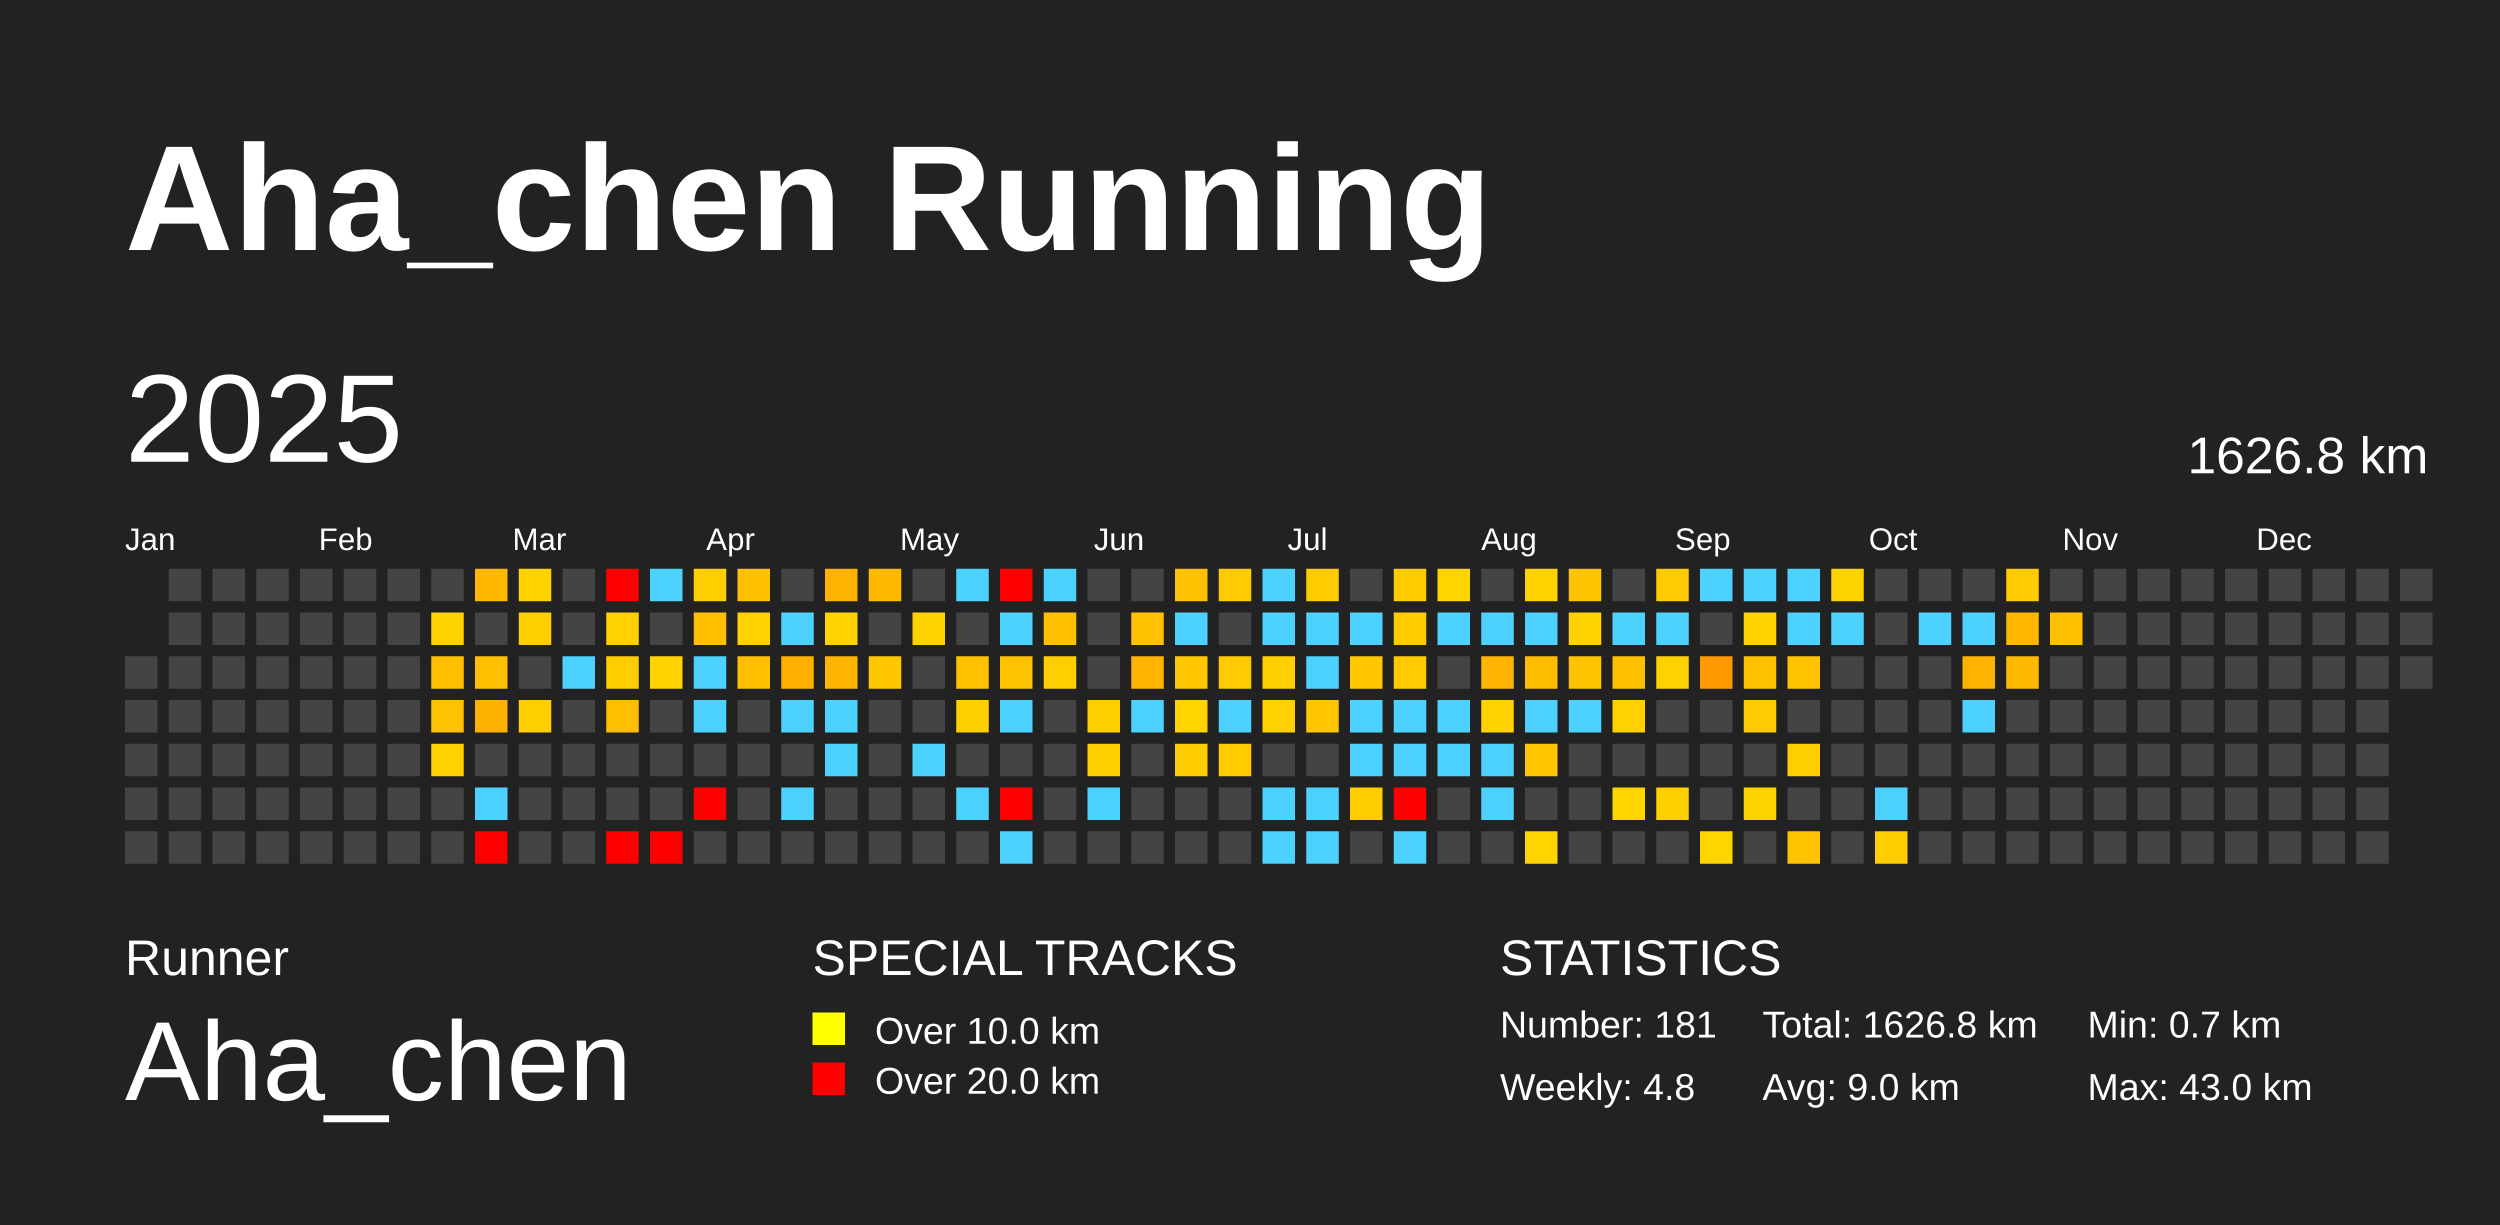
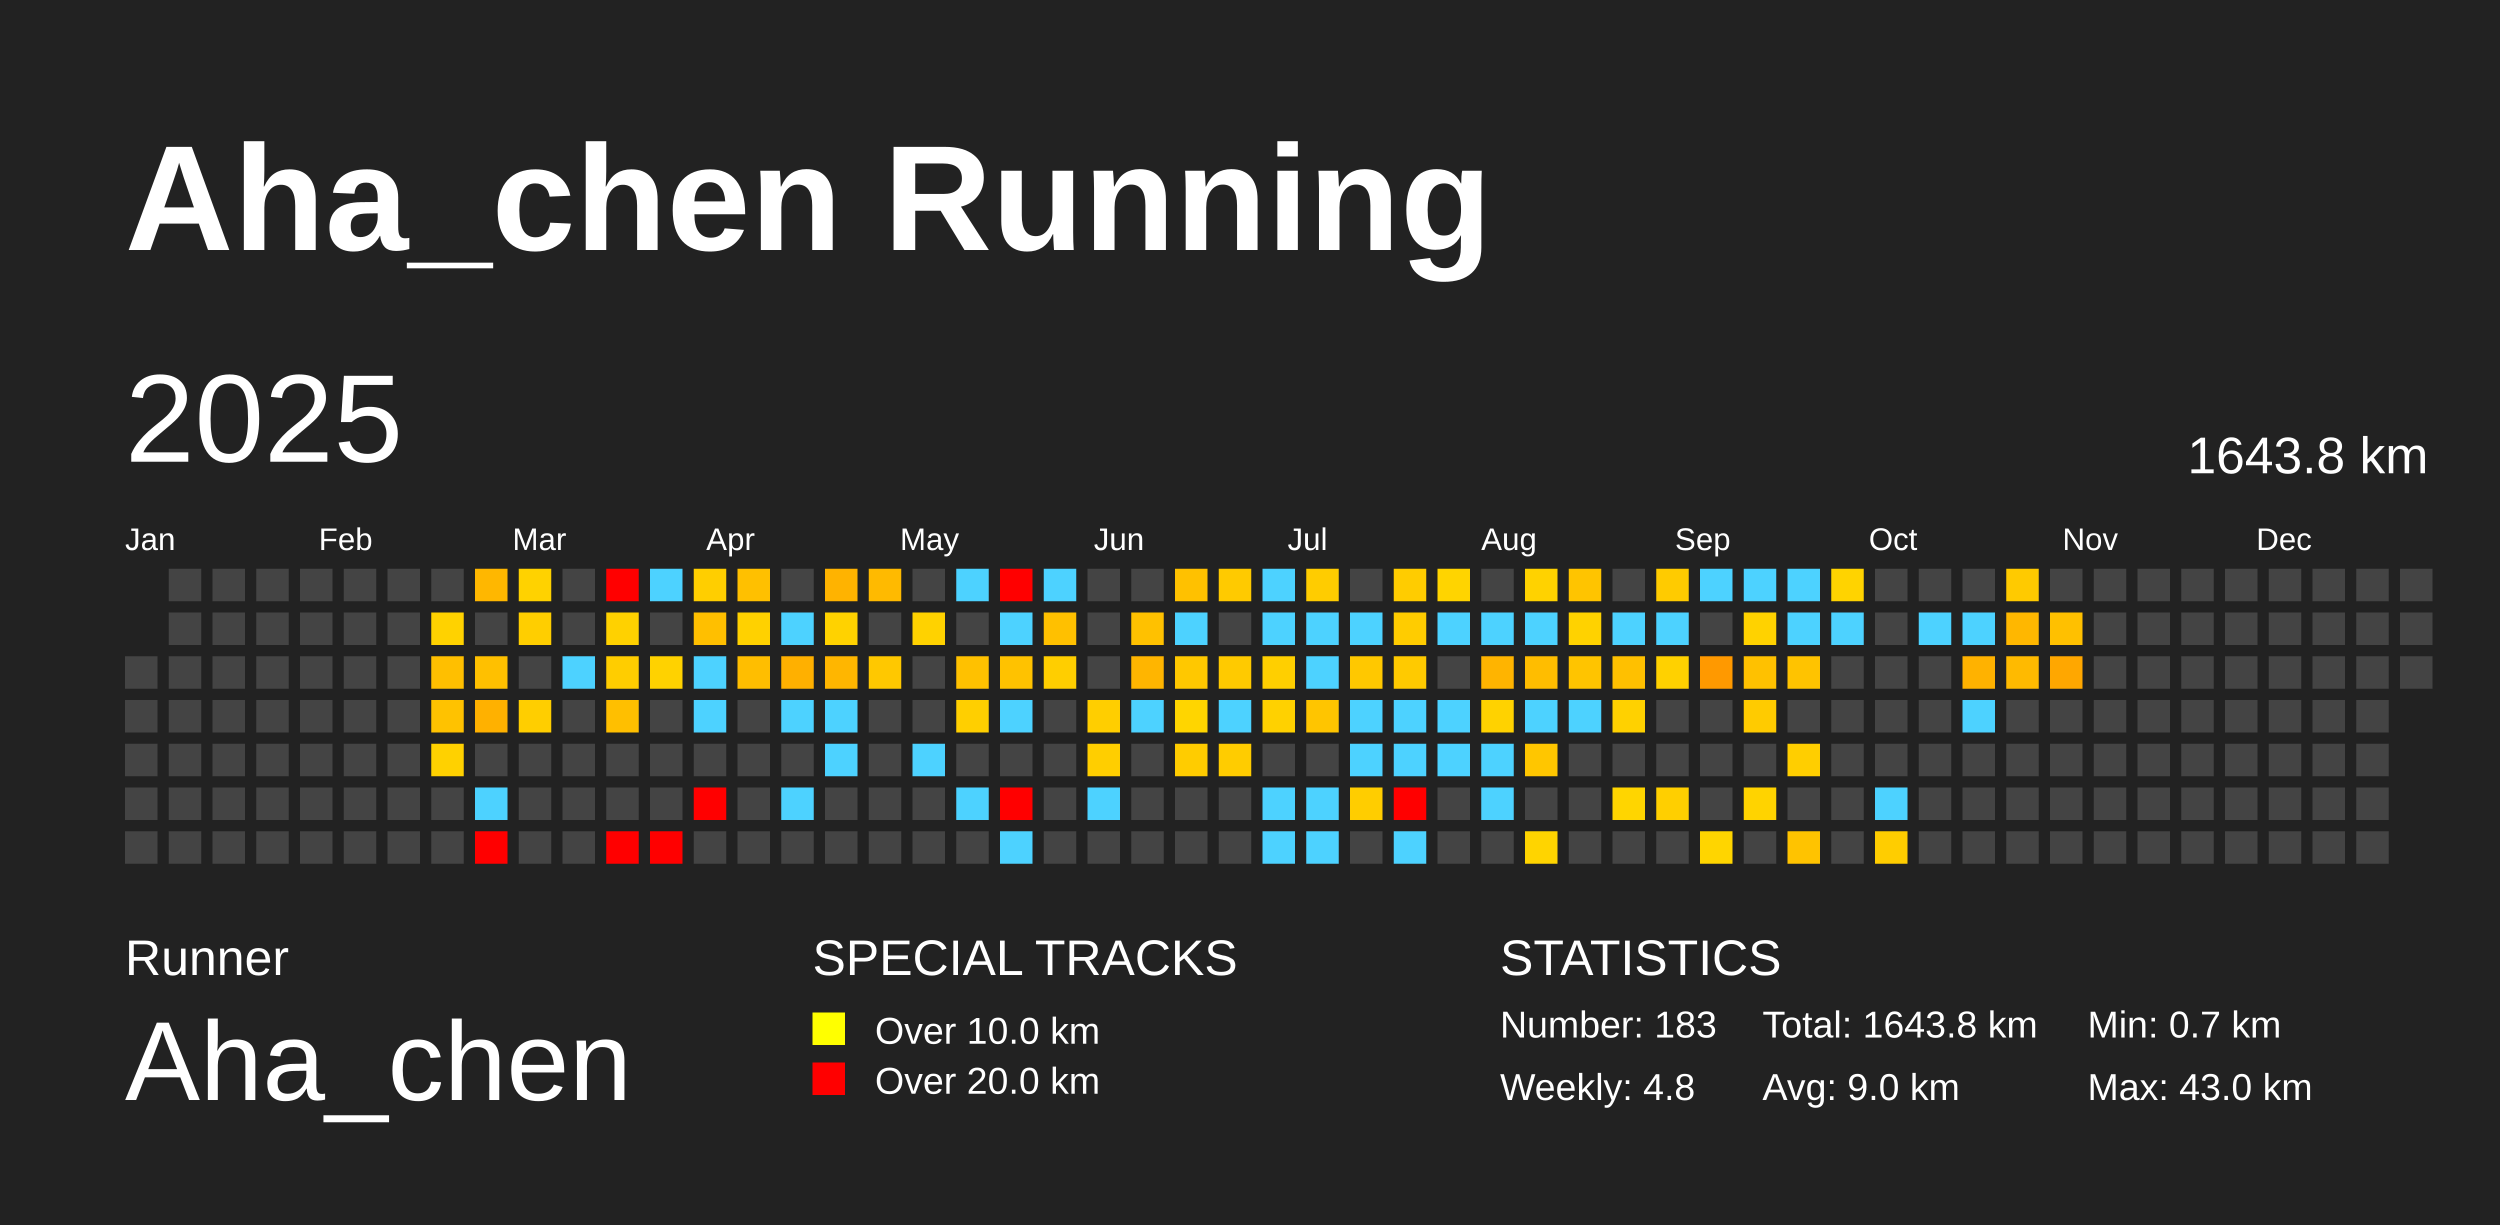
<svg xmlns="http://www.w3.org/2000/svg" baseProfile="full" height="98mm" version="1.1" viewBox="0,0,200,98" width="200mm">
  <defs />
  <rect fill="#222222" height="98" width="200" x="0" y="0" />
  <text fill="#FFFFFF" style="font-size:12px; font-family:Arial; font-weight:bold;" x="10" y="20">Aha_chen Running</text>
  <text fill="#FFFFFF" style="font-size:4px; font-family:Arial" x="10" y="78">Runner</text>
  <text fill="#FFFFFF" style="font-size:9px; font-family:Arial" x="10" y="88">Aha_chen</text>
  <text fill="#FFFFFF" style="font-size:4px; font-family:Arial" x="65" y="78">SPECIAL TRACKS</text>
  <rect fill="yellow" height="2.6" width="2.6" x="65" y="81" />
  <text fill="#FFFFFF" style="font-size:3px; font-family:Arial" x="70" y="83.5">Over 10.0 km</text>
  <rect fill="red" height="2.6" width="2.6" x="65" y="85" />
  <text fill="#FFFFFF" style="font-size:3px; font-family:Arial" x="70" y="87.5">Over 20.0 km</text>
  <text fill="#FFFFFF" style="font-size:4px; font-family:Arial" x="120" y="78">STATISTICS</text>
-   <text fill="#FFFFFF" style="font-size:3px; font-family:Arial" x="120" y="83">Number: 181</text>
+   <text fill="#FFFFFF" style="font-size:3px; font-family:Arial" x="120" y="83">Number: 183</text>
  <text fill="#FFFFFF" style="font-size:3px; font-family:Arial" x="120" y="88">Weekly: 4.8</text>
-   <text fill="#FFFFFF" style="font-size:3px; font-family:Arial" x="141" y="83">Total: 1626.8 km</text>
+   <text fill="#FFFFFF" style="font-size:3px; font-family:Arial" x="141" y="83">Total: 1643.8 km</text>
  <text fill="#FFFFFF" style="font-size:3px; font-family:Arial" x="141" y="88">Avg: 9.0 km</text>
  <text fill="#FFFFFF" style="font-size:3px; font-family:Arial" x="167" y="83">Min: 0.7 km</text>
  <text fill="#FFFFFF" style="font-size:3px; font-family:Arial" x="167" y="88">Max: 43.0 km</text>
  <text dominant-baseline="hanging" fill="#FFFFFF" style="font-size:10.0px; font-family:Arial;" x="10" y="30">2025</text>
-   <text dominant-baseline="hanging" fill="#FFFFFF" style="font-size:4.125px; font-family:Arial;" x="175" y="35">1626.8 km</text>
+   <text dominant-baseline="hanging" fill="#FFFFFF" style="font-size:4.125px; font-family:Arial;" x="175" y="35">1643.8 km</text>
  <text fill="#FFFFFF" style="font-size:2.5px; font-family:Arial" x="10.0" y="44">Jan</text>
  <text fill="#FFFFFF" style="font-size:2.5px; font-family:Arial" x="25.5" y="44">Feb</text>
  <text fill="#FFFFFF" style="font-size:2.5px; font-family:Arial" x="41.0" y="44">Mar</text>
  <text fill="#FFFFFF" style="font-size:2.5px; font-family:Arial" x="56.5" y="44">Apr</text>
  <text fill="#FFFFFF" style="font-size:2.5px; font-family:Arial" x="72.0" y="44">May</text>
  <text fill="#FFFFFF" style="font-size:2.5px; font-family:Arial" x="87.5" y="44">Jun</text>
  <text fill="#FFFFFF" style="font-size:2.5px; font-family:Arial" x="103.0" y="44">Jul</text>
  <text fill="#FFFFFF" style="font-size:2.5px; font-family:Arial" x="118.5" y="44">Aug</text>
  <text fill="#FFFFFF" style="font-size:2.5px; font-family:Arial" x="134.0" y="44">Sep</text>
  <text fill="#FFFFFF" style="font-size:2.5px; font-family:Arial" x="149.5" y="44">Oct</text>
  <text fill="#FFFFFF" style="font-size:2.5px; font-family:Arial" x="165.0" y="44">Nov</text>
  <text fill="#FFFFFF" style="font-size:2.5px; font-family:Arial" x="180.5" y="44">Dec</text>
  <rect fill="#444444" height="2.6" width="2.6" x="10.0" y="52.5" />
  <rect fill="#444444" height="2.6" width="2.6" x="10.0" y="56.0" />
  <rect fill="#444444" height="2.6" width="2.6" x="10.0" y="59.5" />
  <rect fill="#444444" height="2.6" width="2.6" x="10.0" y="63.0" />
  <rect fill="#444444" height="2.6" width="2.6" x="10.0" y="66.5" />
  <rect fill="#444444" height="2.6" width="2.6" x="13.5" y="45.5" />
  <rect fill="#444444" height="2.6" width="2.6" x="13.5" y="49.0" />
  <rect fill="#444444" height="2.6" width="2.6" x="13.5" y="52.5" />
  <rect fill="#444444" height="2.6" width="2.6" x="13.5" y="56.0" />
  <rect fill="#444444" height="2.6" width="2.6" x="13.5" y="59.5" />
  <rect fill="#444444" height="2.6" width="2.6" x="13.5" y="63.0" />
  <rect fill="#444444" height="2.6" width="2.6" x="13.5" y="66.5" />
  <rect fill="#444444" height="2.6" width="2.6" x="17.0" y="45.5" />
  <rect fill="#444444" height="2.6" width="2.6" x="17.0" y="49.0" />
  <rect fill="#444444" height="2.6" width="2.6" x="17.0" y="52.5" />
  <rect fill="#444444" height="2.6" width="2.6" x="17.0" y="56.0" />
  <rect fill="#444444" height="2.6" width="2.6" x="17.0" y="59.5" />
  <rect fill="#444444" height="2.6" width="2.6" x="17.0" y="63.0" />
  <rect fill="#444444" height="2.6" width="2.6" x="17.0" y="66.5" />
  <rect fill="#444444" height="2.6" width="2.6" x="20.5" y="45.5" />
  <rect fill="#444444" height="2.6" width="2.6" x="20.5" y="49.0" />
  <rect fill="#444444" height="2.6" width="2.6" x="20.5" y="52.5" />
  <rect fill="#444444" height="2.6" width="2.6" x="20.5" y="56.0" />
  <rect fill="#444444" height="2.6" width="2.6" x="20.5" y="59.5" />
  <rect fill="#444444" height="2.6" width="2.6" x="20.5" y="63.0" />
  <rect fill="#444444" height="2.6" width="2.6" x="20.5" y="66.5" />
  <rect fill="#444444" height="2.6" width="2.6" x="24.0" y="45.5" />
  <rect fill="#444444" height="2.6" width="2.6" x="24.0" y="49.0" />
  <rect fill="#444444" height="2.6" width="2.6" x="24.0" y="52.5" />
  <rect fill="#444444" height="2.6" width="2.6" x="24.0" y="56.0" />
  <rect fill="#444444" height="2.6" width="2.6" x="24.0" y="59.5" />
  <rect fill="#444444" height="2.6" width="2.6" x="24.0" y="63.0" />
  <rect fill="#444444" height="2.6" width="2.6" x="24.0" y="66.5" />
  <rect fill="#444444" height="2.6" width="2.6" x="27.5" y="45.5" />
  <rect fill="#444444" height="2.6" width="2.6" x="27.5" y="49.0" />
  <rect fill="#444444" height="2.6" width="2.6" x="27.5" y="52.5" />
  <rect fill="#444444" height="2.6" width="2.6" x="27.5" y="56.0" />
  <rect fill="#444444" height="2.6" width="2.6" x="27.5" y="59.5" />
  <rect fill="#444444" height="2.6" width="2.6" x="27.5" y="63.0" />
  <rect fill="#444444" height="2.6" width="2.6" x="27.5" y="66.5" />
  <rect fill="#444444" height="2.6" width="2.6" x="31.0" y="45.5" />
  <rect fill="#444444" height="2.6" width="2.6" x="31.0" y="49.0" />
  <rect fill="#444444" height="2.6" width="2.6" x="31.0" y="52.5" />
  <rect fill="#444444" height="2.6" width="2.6" x="31.0" y="56.0" />
  <rect fill="#444444" height="2.6" width="2.6" x="31.0" y="59.5" />
  <rect fill="#444444" height="2.6" width="2.6" x="31.0" y="63.0" />
  <rect fill="#444444" height="2.6" width="2.6" x="31.0" y="66.5" />
  <rect fill="#444444" height="2.6" width="2.6" x="34.5" y="45.5" />
  <rect fill="#ffd200" height="2.6" width="2.6" x="34.5" y="49.0" />
  <rect fill="#ffbf00" height="2.6" width="2.6" x="34.5" y="52.5" />
  <rect fill="#ffc200" height="2.6" width="2.6" x="34.5" y="56.0" />
  <rect fill="#ffd100" height="2.6" width="2.6" x="34.5" y="59.5" />
  <rect fill="#444444" height="2.6" width="2.6" x="34.5" y="63.0" />
  <rect fill="#444444" height="2.6" width="2.6" x="34.5" y="66.5" />
  <rect fill="#ffb700" height="2.6" width="2.6" x="38.0" y="45.5" />
  <rect fill="#444444" height="2.6" width="2.6" x="38.0" y="49.0" />
  <rect fill="#ffc000" height="2.6" width="2.6" x="38.0" y="52.5" />
  <rect fill="#ffb100" height="2.6" width="2.6" x="38.0" y="56.0" />
  <rect fill="#444444" height="2.6" width="2.6" x="38.0" y="59.5" />
  <rect fill="#4dd2ff" height="2.6" width="2.6" x="38.0" y="63.0" />
  <rect fill="red" height="2.6" width="2.6" x="38.0" y="66.5" />
  <rect fill="#ffd200" height="2.6" width="2.6" x="41.5" y="45.5" />
  <rect fill="#ffce00" height="2.6" width="2.6" x="41.5" y="49.0" />
  <rect fill="#444444" height="2.6" width="2.6" x="41.5" y="52.5" />
  <rect fill="#ffce00" height="2.6" width="2.6" x="41.5" y="56.0" />
  <rect fill="#444444" height="2.6" width="2.6" x="41.5" y="59.5" />
  <rect fill="#444444" height="2.6" width="2.6" x="41.5" y="63.0" />
  <rect fill="#444444" height="2.6" width="2.6" x="41.5" y="66.5" />
  <rect fill="#444444" height="2.6" width="2.6" x="45.0" y="45.5" />
  <rect fill="#444444" height="2.6" width="2.6" x="45.0" y="49.0" />
  <rect fill="#4dd2ff" height="2.6" width="2.6" x="45.0" y="52.5" />
  <rect fill="#444444" height="2.6" width="2.6" x="45.0" y="56.0" />
  <rect fill="#444444" height="2.6" width="2.6" x="45.0" y="59.5" />
  <rect fill="#444444" height="2.6" width="2.6" x="45.0" y="63.0" />
  <rect fill="#444444" height="2.6" width="2.6" x="45.0" y="66.5" />
  <rect fill="red" height="2.6" width="2.6" x="48.5" y="45.5" />
  <rect fill="#ffd100" height="2.6" width="2.6" x="48.5" y="49.0" />
  <rect fill="#ffcd00" height="2.6" width="2.6" x="48.5" y="52.5" />
  <rect fill="#ffbf00" height="2.6" width="2.6" x="48.5" y="56.0" />
  <rect fill="#444444" height="2.6" width="2.6" x="48.5" y="59.5" />
  <rect fill="#444444" height="2.6" width="2.6" x="48.5" y="63.0" />
  <rect fill="red" height="2.6" width="2.6" x="48.5" y="66.5" />
  <rect fill="#4dd2ff" height="2.6" width="2.6" x="52.0" y="45.5" />
  <rect fill="#444444" height="2.6" width="2.6" x="52.0" y="49.0" />
  <rect fill="#ffd200" height="2.6" width="2.6" x="52.0" y="52.5" />
  <rect fill="#444444" height="2.6" width="2.6" x="52.0" y="56.0" />
  <rect fill="#444444" height="2.6" width="2.6" x="52.0" y="59.5" />
  <rect fill="#444444" height="2.6" width="2.6" x="52.0" y="63.0" />
  <rect fill="red" height="2.6" width="2.6" x="52.0" y="66.5" />
  <rect fill="#ffce00" height="2.6" width="2.6" x="55.5" y="45.5" />
  <rect fill="#ffbf00" height="2.6" width="2.6" x="55.5" y="49.0" />
  <rect fill="#4dd2ff" height="2.6" width="2.6" x="55.5" y="52.5" />
  <rect fill="#4dd2ff" height="2.6" width="2.6" x="55.5" y="56.0" />
  <rect fill="#444444" height="2.6" width="2.6" x="55.5" y="59.5" />
  <rect fill="red" height="2.6" width="2.6" x="55.5" y="63.0" />
  <rect fill="#444444" height="2.6" width="2.6" x="55.5" y="66.5" />
  <rect fill="#ffc000" height="2.6" width="2.6" x="59.0" y="45.5" />
  <rect fill="#ffd100" height="2.6" width="2.6" x="59.0" y="49.0" />
  <rect fill="#ffbe00" height="2.6" width="2.6" x="59.0" y="52.5" />
  <rect fill="#444444" height="2.6" width="2.6" x="59.0" y="56.0" />
  <rect fill="#444444" height="2.6" width="2.6" x="59.0" y="59.5" />
  <rect fill="#444444" height="2.6" width="2.6" x="59.0" y="63.0" />
  <rect fill="#444444" height="2.6" width="2.6" x="59.0" y="66.5" />
  <rect fill="#444444" height="2.6" width="2.6" x="62.5" y="45.5" />
  <rect fill="#4dd2ff" height="2.6" width="2.6" x="62.5" y="49.0" />
  <rect fill="#ffb000" height="2.6" width="2.6" x="62.5" y="52.5" />
  <rect fill="#4dd2ff" height="2.6" width="2.6" x="62.5" y="56.0" />
  <rect fill="#444444" height="2.6" width="2.6" x="62.5" y="59.5" />
  <rect fill="#4dd2ff" height="2.6" width="2.6" x="62.5" y="63.0" />
  <rect fill="#444444" height="2.6" width="2.6" x="62.5" y="66.5" />
  <rect fill="#ffb300" height="2.6" width="2.6" x="66.0" y="45.5" />
  <rect fill="#ffd200" height="2.6" width="2.6" x="66.0" y="49.0" />
  <rect fill="#ffb600" height="2.6" width="2.6" x="66.0" y="52.5" />
  <rect fill="#4dd2ff" height="2.6" width="2.6" x="66.0" y="56.0" />
  <rect fill="#4dd2ff" height="2.6" width="2.6" x="66.0" y="59.5" />
  <rect fill="#444444" height="2.6" width="2.6" x="66.0" y="63.0" />
  <rect fill="#444444" height="2.6" width="2.6" x="66.0" y="66.5" />
  <rect fill="#ffba00" height="2.6" width="2.6" x="69.5" y="45.5" />
  <rect fill="#444444" height="2.6" width="2.6" x="69.5" y="49.0" />
  <rect fill="#ffc800" height="2.6" width="2.6" x="69.5" y="52.5" />
  <rect fill="#444444" height="2.6" width="2.6" x="69.5" y="56.0" />
  <rect fill="#444444" height="2.6" width="2.6" x="69.5" y="59.5" />
  <rect fill="#444444" height="2.6" width="2.6" x="69.5" y="63.0" />
  <rect fill="#444444" height="2.6" width="2.6" x="69.5" y="66.5" />
  <rect fill="#444444" height="2.6" width="2.6" x="73.0" y="45.5" />
  <rect fill="#ffd200" height="2.6" width="2.6" x="73.0" y="49.0" />
  <rect fill="#444444" height="2.6" width="2.6" x="73.0" y="52.5" />
  <rect fill="#444444" height="2.6" width="2.6" x="73.0" y="56.0" />
  <rect fill="#4dd2ff" height="2.6" width="2.6" x="73.0" y="59.5" />
  <rect fill="#444444" height="2.6" width="2.6" x="73.0" y="63.0" />
  <rect fill="#444444" height="2.6" width="2.6" x="73.0" y="66.5" />
  <rect fill="#4dd2ff" height="2.6" width="2.6" x="76.5" y="45.5" />
  <rect fill="#444444" height="2.6" width="2.6" x="76.5" y="49.0" />
  <rect fill="#ffc100" height="2.6" width="2.6" x="76.5" y="52.5" />
  <rect fill="#ffcf00" height="2.6" width="2.6" x="76.5" y="56.0" />
  <rect fill="#444444" height="2.6" width="2.6" x="76.5" y="59.5" />
  <rect fill="#4dd2ff" height="2.6" width="2.6" x="76.5" y="63.0" />
  <rect fill="#444444" height="2.6" width="2.6" x="76.5" y="66.5" />
  <rect fill="red" height="2.6" width="2.6" x="80.0" y="45.5" />
  <rect fill="#4dd2ff" height="2.6" width="2.6" x="80.0" y="49.0" />
  <rect fill="#ffc200" height="2.6" width="2.6" x="80.0" y="52.5" />
  <rect fill="#4dd2ff" height="2.6" width="2.6" x="80.0" y="56.0" />
  <rect fill="#444444" height="2.6" width="2.6" x="80.0" y="59.5" />
  <rect fill="red" height="2.6" width="2.6" x="80.0" y="63.0" />
  <rect fill="#4dd2ff" height="2.6" width="2.6" x="80.0" y="66.5" />
  <rect fill="#4dd2ff" height="2.6" width="2.6" x="83.5" y="45.5" />
  <rect fill="#ffc000" height="2.6" width="2.6" x="83.5" y="49.0" />
  <rect fill="#ffce00" height="2.6" width="2.6" x="83.5" y="52.5" />
  <rect fill="#444444" height="2.6" width="2.6" x="83.5" y="56.0" />
  <rect fill="#444444" height="2.6" width="2.6" x="83.5" y="59.5" />
  <rect fill="#444444" height="2.6" width="2.6" x="83.5" y="63.0" />
  <rect fill="#444444" height="2.6" width="2.6" x="83.5" y="66.5" />
  <rect fill="#444444" height="2.6" width="2.6" x="87.0" y="45.5" />
  <rect fill="#444444" height="2.6" width="2.6" x="87.0" y="49.0" />
  <rect fill="#444444" height="2.6" width="2.6" x="87.0" y="52.5" />
  <rect fill="#ffce00" height="2.6" width="2.6" x="87.0" y="56.0" />
  <rect fill="#ffce00" height="2.6" width="2.6" x="87.0" y="59.5" />
  <rect fill="#4dd2ff" height="2.6" width="2.6" x="87.0" y="63.0" />
  <rect fill="#444444" height="2.6" width="2.6" x="87.0" y="66.5" />
  <rect fill="#444444" height="2.6" width="2.6" x="90.5" y="45.5" />
  <rect fill="#ffc100" height="2.6" width="2.6" x="90.5" y="49.0" />
  <rect fill="#ffb500" height="2.6" width="2.6" x="90.5" y="52.5" />
  <rect fill="#4dd2ff" height="2.6" width="2.6" x="90.5" y="56.0" />
  <rect fill="#444444" height="2.6" width="2.6" x="90.5" y="59.5" />
  <rect fill="#444444" height="2.6" width="2.6" x="90.5" y="63.0" />
  <rect fill="#444444" height="2.6" width="2.6" x="90.5" y="66.5" />
  <rect fill="#ffc100" height="2.6" width="2.6" x="94.0" y="45.5" />
  <rect fill="#4dd2ff" height="2.6" width="2.6" x="94.0" y="49.0" />
  <rect fill="#ffc800" height="2.6" width="2.6" x="94.0" y="52.5" />
  <rect fill="#ffd500" height="2.6" width="2.6" x="94.0" y="56.0" />
  <rect fill="#ffcc00" height="2.6" width="2.6" x="94.0" y="59.5" />
  <rect fill="#444444" height="2.6" width="2.6" x="94.0" y="63.0" />
  <rect fill="#444444" height="2.6" width="2.6" x="94.0" y="66.5" />
  <rect fill="#ffca00" height="2.6" width="2.6" x="97.5" y="45.5" />
  <rect fill="#444444" height="2.6" width="2.6" x="97.5" y="49.0" />
  <rect fill="#ffca00" height="2.6" width="2.6" x="97.5" y="52.5" />
  <rect fill="#4dd2ff" height="2.6" width="2.6" x="97.5" y="56.0" />
  <rect fill="#ffcc00" height="2.6" width="2.6" x="97.5" y="59.5" />
  <rect fill="#444444" height="2.6" width="2.6" x="97.5" y="63.0" />
  <rect fill="#444444" height="2.6" width="2.6" x="97.5" y="66.5" />
  <rect fill="#4dd2ff" height="2.6" width="2.6" x="101.0" y="45.5" />
  <rect fill="#4dd2ff" height="2.6" width="2.6" x="101.0" y="49.0" />
  <rect fill="#ffcf00" height="2.6" width="2.6" x="101.0" y="52.5" />
  <rect fill="#ffd100" height="2.6" width="2.6" x="101.0" y="56.0" />
  <rect fill="#444444" height="2.6" width="2.6" x="101.0" y="59.5" />
  <rect fill="#4dd2ff" height="2.6" width="2.6" x="101.0" y="63.0" />
  <rect fill="#4dd2ff" height="2.6" width="2.6" x="101.0" y="66.5" />
  <rect fill="#ffcc00" height="2.6" width="2.6" x="104.5" y="45.5" />
  <rect fill="#4dd2ff" height="2.6" width="2.6" x="104.5" y="49.0" />
  <rect fill="#4dd2ff" height="2.6" width="2.6" x="104.5" y="52.5" />
  <rect fill="#ffc500" height="2.6" width="2.6" x="104.5" y="56.0" />
  <rect fill="#444444" height="2.6" width="2.6" x="104.5" y="59.5" />
  <rect fill="#4dd2ff" height="2.6" width="2.6" x="104.5" y="63.0" />
  <rect fill="#4dd2ff" height="2.6" width="2.6" x="104.5" y="66.5" />
  <rect fill="#444444" height="2.6" width="2.6" x="108.0" y="45.5" />
  <rect fill="#4dd2ff" height="2.6" width="2.6" x="108.0" y="49.0" />
  <rect fill="#ffc800" height="2.6" width="2.6" x="108.0" y="52.5" />
  <rect fill="#4dd2ff" height="2.6" width="2.6" x="108.0" y="56.0" />
  <rect fill="#4dd2ff" height="2.6" width="2.6" x="108.0" y="59.5" />
  <rect fill="#ffcd00" height="2.6" width="2.6" x="108.0" y="63.0" />
  <rect fill="#444444" height="2.6" width="2.6" x="108.0" y="66.5" />
  <rect fill="#ffcc00" height="2.6" width="2.6" x="111.5" y="45.5" />
  <rect fill="#ffcc00" height="2.6" width="2.6" x="111.5" y="49.0" />
  <rect fill="#ffca00" height="2.6" width="2.6" x="111.5" y="52.5" />
  <rect fill="#4dd2ff" height="2.6" width="2.6" x="111.5" y="56.0" />
  <rect fill="#4dd2ff" height="2.6" width="2.6" x="111.5" y="59.5" />
  <rect fill="red" height="2.6" width="2.6" x="111.5" y="63.0" />
  <rect fill="#4dd2ff" height="2.6" width="2.6" x="111.5" y="66.5" />
  <rect fill="#ffd400" height="2.6" width="2.6" x="115.0" y="45.5" />
  <rect fill="#4dd2ff" height="2.6" width="2.6" x="115.0" y="49.0" />
  <rect fill="#444444" height="2.6" width="2.6" x="115.0" y="52.5" />
  <rect fill="#4dd2ff" height="2.6" width="2.6" x="115.0" y="56.0" />
  <rect fill="#4dd2ff" height="2.6" width="2.6" x="115.0" y="59.5" />
  <rect fill="#444444" height="2.6" width="2.6" x="115.0" y="63.0" />
  <rect fill="#444444" height="2.6" width="2.6" x="115.0" y="66.5" />
  <rect fill="#444444" height="2.6" width="2.6" x="118.5" y="45.5" />
  <rect fill="#4dd2ff" height="2.6" width="2.6" x="118.5" y="49.0" />
  <rect fill="#ffb400" height="2.6" width="2.6" x="118.5" y="52.5" />
  <rect fill="#ffd200" height="2.6" width="2.6" x="118.5" y="56.0" />
  <rect fill="#4dd2ff" height="2.6" width="2.6" x="118.5" y="59.5" />
  <rect fill="#4dd2ff" height="2.6" width="2.6" x="118.5" y="63.0" />
  <rect fill="#444444" height="2.6" width="2.6" x="118.5" y="66.5" />
  <rect fill="#ffd200" height="2.6" width="2.6" x="122.0" y="45.5" />
  <rect fill="#4dd2ff" height="2.6" width="2.6" x="122.0" y="49.0" />
  <rect fill="#ffbd00" height="2.6" width="2.6" x="122.0" y="52.5" />
  <rect fill="#4dd2ff" height="2.6" width="2.6" x="122.0" y="56.0" />
  <rect fill="#ffc600" height="2.6" width="2.6" x="122.0" y="59.5" />
  <rect fill="#444444" height="2.6" width="2.6" x="122.0" y="63.0" />
  <rect fill="#ffd400" height="2.6" width="2.6" x="122.0" y="66.5" />
  <rect fill="#ffc400" height="2.6" width="2.6" x="125.5" y="45.5" />
  <rect fill="#ffd200" height="2.6" width="2.6" x="125.5" y="49.0" />
  <rect fill="#ffc400" height="2.6" width="2.6" x="125.5" y="52.5" />
  <rect fill="#4dd2ff" height="2.6" width="2.6" x="125.5" y="56.0" />
  <rect fill="#444444" height="2.6" width="2.6" x="125.5" y="59.5" />
  <rect fill="#444444" height="2.6" width="2.6" x="125.5" y="63.0" />
  <rect fill="#444444" height="2.6" width="2.6" x="125.5" y="66.5" />
  <rect fill="#444444" height="2.6" width="2.6" x="129.0" y="45.5" />
  <rect fill="#4dd2ff" height="2.6" width="2.6" x="129.0" y="49.0" />
  <rect fill="#ffc000" height="2.6" width="2.6" x="129.0" y="52.5" />
  <rect fill="#ffd100" height="2.6" width="2.6" x="129.0" y="56.0" />
  <rect fill="#444444" height="2.6" width="2.6" x="129.0" y="59.5" />
  <rect fill="#ffd500" height="2.6" width="2.6" x="129.0" y="63.0" />
  <rect fill="#444444" height="2.6" width="2.6" x="129.0" y="66.5" />
  <rect fill="#ffcb00" height="2.6" width="2.6" x="132.5" y="45.5" />
  <rect fill="#4dd2ff" height="2.6" width="2.6" x="132.5" y="49.0" />
  <rect fill="#ffd100" height="2.6" width="2.6" x="132.5" y="52.5" />
  <rect fill="#444444" height="2.6" width="2.6" x="132.5" y="56.0" />
  <rect fill="#444444" height="2.6" width="2.6" x="132.5" y="59.5" />
  <rect fill="#ffcf00" height="2.6" width="2.6" x="132.5" y="63.0" />
  <rect fill="#444444" height="2.6" width="2.6" x="132.5" y="66.5" />
  <rect fill="#4dd2ff" height="2.6" width="2.6" x="136.0" y="45.5" />
  <rect fill="#444444" height="2.6" width="2.6" x="136.0" y="49.0" />
  <rect fill="#ff9900" height="2.6" width="2.6" x="136.0" y="52.5" />
  <rect fill="#444444" height="2.6" width="2.6" x="136.0" y="56.0" />
  <rect fill="#444444" height="2.6" width="2.6" x="136.0" y="59.5" />
  <rect fill="#444444" height="2.6" width="2.6" x="136.0" y="63.0" />
  <rect fill="#ffd500" height="2.6" width="2.6" x="136.0" y="66.5" />
  <rect fill="#4dd2ff" height="2.6" width="2.6" x="139.5" y="45.5" />
  <rect fill="#ffd200" height="2.6" width="2.6" x="139.5" y="49.0" />
  <rect fill="#ffc100" height="2.6" width="2.6" x="139.5" y="52.5" />
  <rect fill="#ffcb00" height="2.6" width="2.6" x="139.5" y="56.0" />
  <rect fill="#444444" height="2.6" width="2.6" x="139.5" y="59.5" />
  <rect fill="#ffd300" height="2.6" width="2.6" x="139.5" y="63.0" />
  <rect fill="#444444" height="2.6" width="2.6" x="139.5" y="66.5" />
  <rect fill="#4dd2ff" height="2.6" width="2.6" x="143.0" y="45.5" />
  <rect fill="#4dd2ff" height="2.6" width="2.6" x="143.0" y="49.0" />
  <rect fill="#ffc300" height="2.6" width="2.6" x="143.0" y="52.5" />
  <rect fill="#444444" height="2.6" width="2.6" x="143.0" y="56.0" />
  <rect fill="#ffce00" height="2.6" width="2.6" x="143.0" y="59.5" />
  <rect fill="#444444" height="2.6" width="2.6" x="143.0" y="63.0" />
  <rect fill="#ffc300" height="2.6" width="2.6" x="143.0" y="66.5" />
  <rect fill="#ffd300" height="2.6" width="2.6" x="146.5" y="45.5" />
  <rect fill="#4dd2ff" height="2.6" width="2.6" x="146.5" y="49.0" />
  <rect fill="#444444" height="2.6" width="2.6" x="146.5" y="52.5" />
  <rect fill="#444444" height="2.6" width="2.6" x="146.5" y="56.0" />
  <rect fill="#444444" height="2.6" width="2.6" x="146.5" y="59.5" />
  <rect fill="#444444" height="2.6" width="2.6" x="146.5" y="63.0" />
  <rect fill="#444444" height="2.6" width="2.6" x="146.5" y="66.5" />
  <rect fill="#444444" height="2.6" width="2.6" x="150.0" y="45.5" />
  <rect fill="#444444" height="2.6" width="2.6" x="150.0" y="49.0" />
  <rect fill="#444444" height="2.6" width="2.6" x="150.0" y="52.5" />
  <rect fill="#444444" height="2.6" width="2.6" x="150.0" y="56.0" />
  <rect fill="#444444" height="2.6" width="2.6" x="150.0" y="59.5" />
  <rect fill="#4dd2ff" height="2.6" width="2.6" x="150.0" y="63.0" />
  <rect fill="#ffcd00" height="2.6" width="2.6" x="150.0" y="66.5" />
  <rect fill="#444444" height="2.6" width="2.6" x="153.5" y="45.5" />
  <rect fill="#4dd2ff" height="2.6" width="2.6" x="153.5" y="49.0" />
  <rect fill="#444444" height="2.6" width="2.6" x="153.5" y="52.5" />
  <rect fill="#444444" height="2.6" width="2.6" x="153.5" y="56.0" />
  <rect fill="#444444" height="2.6" width="2.6" x="153.5" y="59.5" />
  <rect fill="#444444" height="2.6" width="2.6" x="153.5" y="63.0" />
  <rect fill="#444444" height="2.6" width="2.6" x="153.5" y="66.5" />
  <rect fill="#444444" height="2.6" width="2.6" x="157.0" y="45.5" />
  <rect fill="#4dd2ff" height="2.6" width="2.6" x="157.0" y="49.0" />
  <rect fill="#ffb200" height="2.6" width="2.6" x="157.0" y="52.5" />
  <rect fill="#4dd2ff" height="2.6" width="2.6" x="157.0" y="56.0" />
  <rect fill="#444444" height="2.6" width="2.6" x="157.0" y="59.5" />
  <rect fill="#444444" height="2.6" width="2.6" x="157.0" y="63.0" />
  <rect fill="#444444" height="2.6" width="2.6" x="157.0" y="66.5" />
  <rect fill="#ffca00" height="2.6" width="2.6" x="160.5" y="45.5" />
  <rect fill="#ffb700" height="2.6" width="2.6" x="160.5" y="49.0" />
  <rect fill="#ffba00" height="2.6" width="2.6" x="160.5" y="52.5" />
  <rect fill="#444444" height="2.6" width="2.6" x="160.5" y="56.0" />
  <rect fill="#444444" height="2.6" width="2.6" x="160.5" y="59.5" />
  <rect fill="#444444" height="2.6" width="2.6" x="160.5" y="63.0" />
  <rect fill="#444444" height="2.6" width="2.6" x="160.5" y="66.5" />
  <rect fill="#444444" height="2.6" width="2.6" x="164.0" y="45.5" />
  <rect fill="#ffc000" height="2.6" width="2.6" x="164.0" y="49.0" />
-   <rect fill="#444444" height="2.6" width="2.6" x="164.0" y="52.5" />
+   <rect fill="#ffa700" height="2.6" width="2.6" x="164.0" y="52.5" />
  <rect fill="#444444" height="2.6" width="2.6" x="164.0" y="56.0" />
  <rect fill="#444444" height="2.6" width="2.6" x="164.0" y="59.5" />
  <rect fill="#444444" height="2.6" width="2.6" x="164.0" y="63.0" />
  <rect fill="#444444" height="2.6" width="2.6" x="164.0" y="66.5" />
  <rect fill="#444444" height="2.6" width="2.6" x="167.5" y="45.5" />
  <rect fill="#444444" height="2.6" width="2.6" x="167.5" y="49.0" />
  <rect fill="#444444" height="2.6" width="2.6" x="167.5" y="52.5" />
  <rect fill="#444444" height="2.6" width="2.6" x="167.5" y="56.0" />
  <rect fill="#444444" height="2.6" width="2.6" x="167.5" y="59.5" />
  <rect fill="#444444" height="2.6" width="2.6" x="167.5" y="63.0" />
  <rect fill="#444444" height="2.6" width="2.6" x="167.5" y="66.5" />
  <rect fill="#444444" height="2.6" width="2.6" x="171.0" y="45.5" />
  <rect fill="#444444" height="2.6" width="2.6" x="171.0" y="49.0" />
  <rect fill="#444444" height="2.6" width="2.6" x="171.0" y="52.5" />
  <rect fill="#444444" height="2.6" width="2.6" x="171.0" y="56.0" />
  <rect fill="#444444" height="2.6" width="2.6" x="171.0" y="59.5" />
  <rect fill="#444444" height="2.6" width="2.6" x="171.0" y="63.0" />
  <rect fill="#444444" height="2.6" width="2.6" x="171.0" y="66.5" />
  <rect fill="#444444" height="2.6" width="2.6" x="174.5" y="45.5" />
  <rect fill="#444444" height="2.6" width="2.6" x="174.5" y="49.0" />
  <rect fill="#444444" height="2.6" width="2.6" x="174.5" y="52.5" />
  <rect fill="#444444" height="2.6" width="2.6" x="174.5" y="56.0" />
  <rect fill="#444444" height="2.6" width="2.6" x="174.5" y="59.5" />
  <rect fill="#444444" height="2.6" width="2.6" x="174.5" y="63.0" />
  <rect fill="#444444" height="2.6" width="2.6" x="174.5" y="66.5" />
  <rect fill="#444444" height="2.6" width="2.6" x="178.0" y="45.5" />
  <rect fill="#444444" height="2.6" width="2.6" x="178.0" y="49.0" />
  <rect fill="#444444" height="2.6" width="2.6" x="178.0" y="52.5" />
  <rect fill="#444444" height="2.6" width="2.6" x="178.0" y="56.0" />
  <rect fill="#444444" height="2.6" width="2.6" x="178.0" y="59.5" />
  <rect fill="#444444" height="2.6" width="2.6" x="178.0" y="63.0" />
  <rect fill="#444444" height="2.6" width="2.6" x="178.0" y="66.5" />
  <rect fill="#444444" height="2.6" width="2.6" x="181.5" y="45.5" />
  <rect fill="#444444" height="2.6" width="2.6" x="181.5" y="49.0" />
  <rect fill="#444444" height="2.6" width="2.6" x="181.5" y="52.5" />
  <rect fill="#444444" height="2.6" width="2.6" x="181.5" y="56.0" />
  <rect fill="#444444" height="2.6" width="2.6" x="181.5" y="59.5" />
  <rect fill="#444444" height="2.6" width="2.6" x="181.5" y="63.0" />
  <rect fill="#444444" height="2.6" width="2.6" x="181.5" y="66.5" />
  <rect fill="#444444" height="2.6" width="2.6" x="185.0" y="45.5" />
  <rect fill="#444444" height="2.6" width="2.6" x="185.0" y="49.0" />
  <rect fill="#444444" height="2.6" width="2.6" x="185.0" y="52.5" />
  <rect fill="#444444" height="2.6" width="2.6" x="185.0" y="56.0" />
  <rect fill="#444444" height="2.6" width="2.6" x="185.0" y="59.5" />
  <rect fill="#444444" height="2.6" width="2.6" x="185.0" y="63.0" />
  <rect fill="#444444" height="2.6" width="2.6" x="185.0" y="66.5" />
  <rect fill="#444444" height="2.6" width="2.6" x="188.5" y="45.5" />
  <rect fill="#444444" height="2.6" width="2.6" x="188.5" y="49.0" />
  <rect fill="#444444" height="2.6" width="2.6" x="188.5" y="52.5" />
  <rect fill="#444444" height="2.6" width="2.6" x="188.5" y="56.0" />
  <rect fill="#444444" height="2.6" width="2.6" x="188.5" y="59.5" />
  <rect fill="#444444" height="2.6" width="2.6" x="188.5" y="63.0" />
  <rect fill="#444444" height="2.6" width="2.6" x="188.5" y="66.5" />
  <rect fill="#444444" height="2.6" width="2.6" x="192.0" y="45.5" />
  <rect fill="#444444" height="2.6" width="2.6" x="192.0" y="49.0" />
  <rect fill="#444444" height="2.6" width="2.6" x="192.0" y="52.5" />
</svg>
